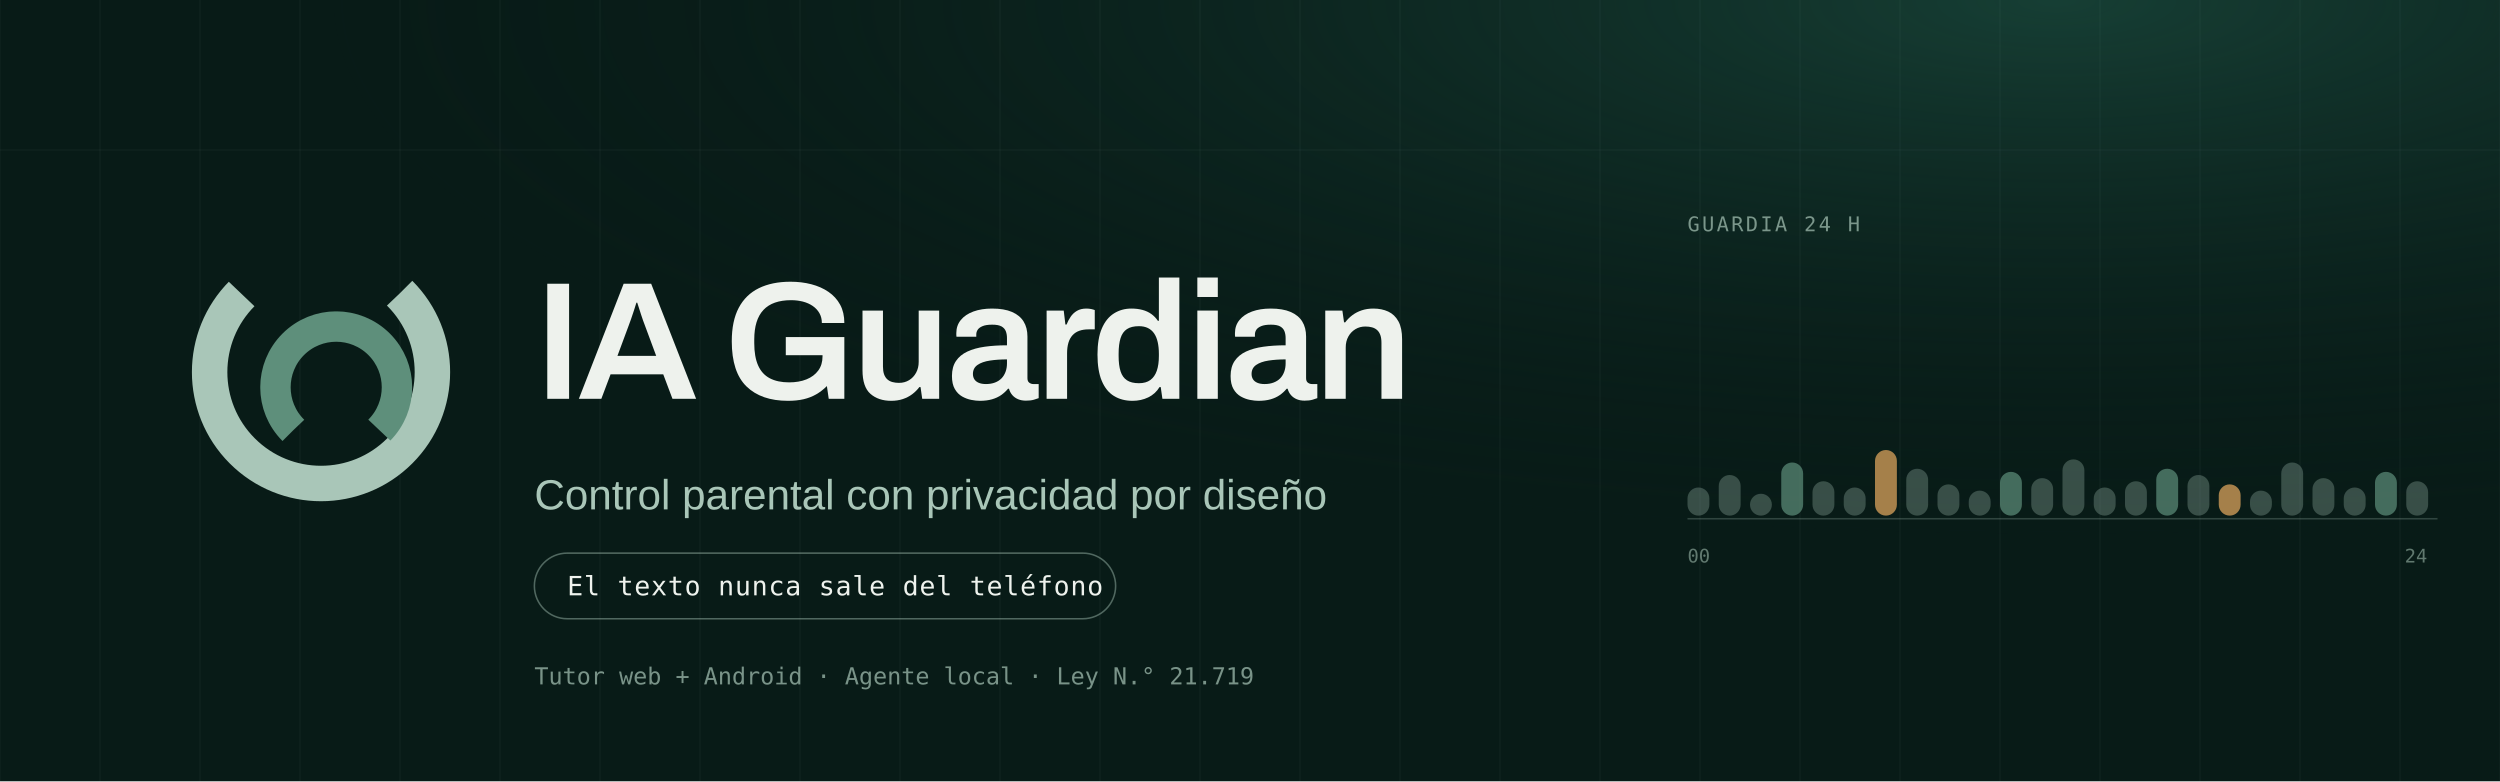
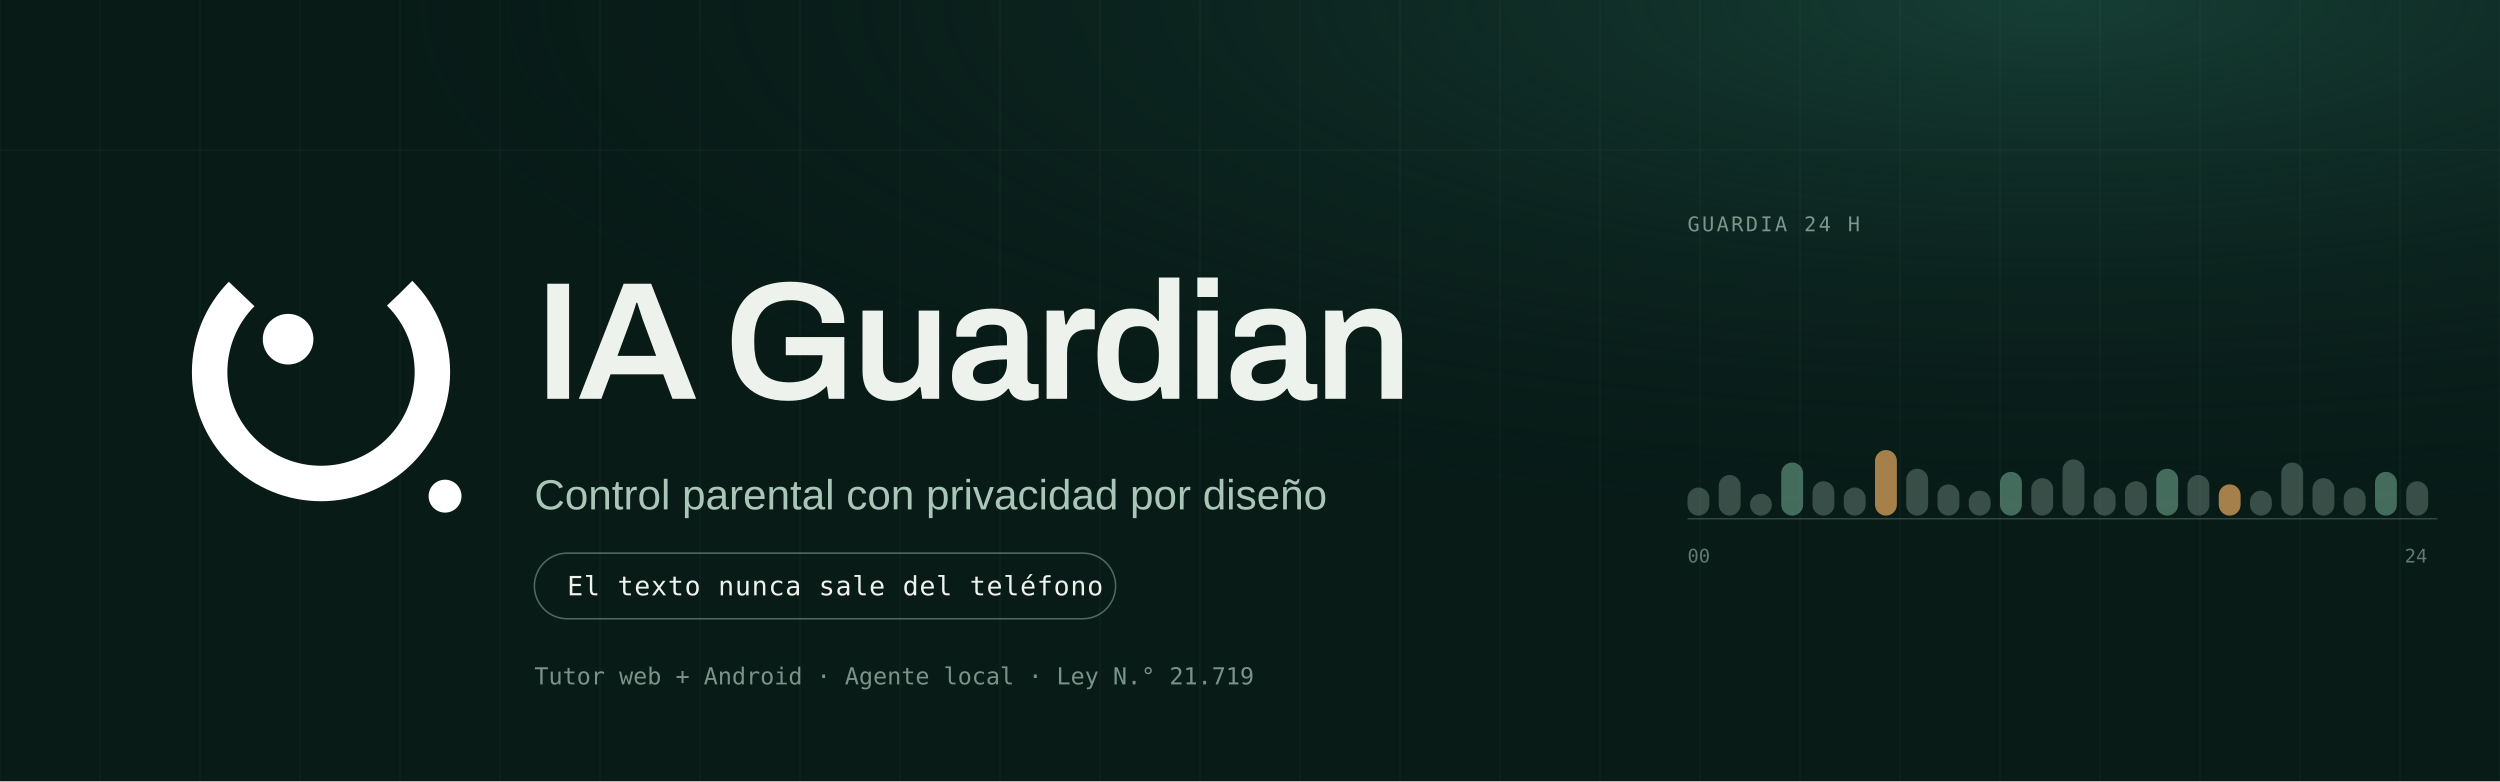
<svg xmlns="http://www.w3.org/2000/svg" width="1600" height="500" viewBox="0 0 1600 500" role="img" aria-labelledby="title">
  <defs>
    <radialGradient id="glow" cx="82%" cy="0%" r="70%">
      <stop offset="0" stop-color="#1B4A3E" stop-opacity="0.75" />
      <stop offset="1" stop-color="#081B17" stop-opacity="0" />
    </radialGradient>
  </defs>
  <rect width="1600" height="500" fill="#081B17" />
  <rect width="1600" height="500" fill="url(#glow)" />
  <g stroke="#A9C6B8" stroke-opacity="0.045">
    <path d="M0 0V500" />
    <path d="M64 0V500" />
    <path d="M128 0V500" />
    <path d="M192 0V500" />
    <path d="M256 0V500" />
    <path d="M320 0V500" />
    <path d="M384 0V500" />
    <path d="M448 0V500" />
    <path d="M512 0V500" />
    <path d="M576 0V500" />
    <path d="M640 0V500" />
    <path d="M704 0V500" />
    <path d="M768 0V500" />
    <path d="M832 0V500" />
    <path d="M896 0V500" />
    <path d="M960 0V500" />
    <path d="M1024 0V500" />
    <path d="M1088 0V500" />
    <path d="M1152 0V500" />
    <path d="M1216 0V500" />
    <path d="M1280 0V500" />
    <path d="M1344 0V500" />
    <path d="M1408 0V500" />
    <path d="M1472 0V500" />
    <path d="M1536 0V500" />
    <path d="M1600 0V500" />
    <path d="M0 96H1600" />
  </g>
  <g transform="translate(92 82) scale(1.22)">
    <g transform="translate(8 43) scale(0.664)">
      <g id="symbol">
-         <circle cx="128" cy="128" r="88" fill="none" stroke="#A9C6B8" stroke-width="28" stroke-dasharray="414 139" transform="rotate(-45 128 128)" />
-         <circle cx="140" cy="140" r="48" fill="none" stroke="#5E8F7B" stroke-width="24" stroke-dasharray="226 76" transform="rotate(135 140 140)" />
+         <circle cx="128" cy="128" r="88" fill="none" stroke="#FFFFFF" stroke-width="28" stroke-dasharray="414 139" transform="rotate(-45 128 128)" />
+         <circle cx="102" cy="102" r="20" fill="#FFFFFF" />
+         <circle cx="226" cy="226" r="13" fill="#FFFFFF" />
      </g>
    </g>
    <g id="wordmark" fill="#EEF2ED" transform="translate(205 142) scale(0.088 -0.088)">
      <g transform="translate(0.00 0.00)">
        <path d="M76 0V686H206V0Z" />
      </g>
      <g transform="translate(259.27 0.00)">
        <path d="M5 0 272 686H436L704 0H563L508 146H194L139 0ZM235 256H466L397 442Q393 452 387.5 467.5Q382 483 376.0 501.5Q370 520 364.0 539.0Q358 558 353 573H348Q342 553 333.5 527.0Q325 501 317.0 478.0Q309 455 304 442Z" />
      </g>
      <g transform="translate(1122.82 0.00)">
        <path d="M388 -12Q229 -12 141.0 73.5Q53 159 53 343Q53 464 94.5 542.5Q136 621 214.5 659.5Q293 698 403 698Q469 698 527.0 683.0Q585 668 629.5 637.5Q674 607 699.0 561.0Q724 515 724 452H590Q590 485 575.5 510.5Q561 536 535.5 553.5Q510 571 477.0 579.5Q444 588 407 588Q352 588 310.5 573.5Q269 559 241.5 529.5Q214 500 200.5 456.0Q187 412 187 353V332Q187 251 210.0 199.0Q233 147 279.5 122.5Q326 98 395 98Q454 98 498.5 116.0Q543 134 568.5 168.5Q594 203 594 253V260H375V368H724V0H631L620 76Q590 46 556.0 26.5Q522 7 481.0 -2.5Q440 -12 388 -12Z" />
      </g>
      <g transform="translate(1894.09 0.00)">
        <path d="M232 -12Q156 -12 108.5 29.5Q61 71 61 171V526H183V193Q183 165 189.5 146.5Q196 128 208.5 116.5Q221 105 239.0 100.0Q257 95 279 95Q312 95 338.5 111.0Q365 127 380.5 155.5Q396 184 396 220V526H518V0H417L407 70H400Q382 46 357.5 27.5Q333 9 301.5 -1.5Q270 -12 232 -12Z" />
      </g>
      <g transform="translate(2454.36 0.00)">
        <path d="M200 -12Q178 -12 149.5 -6.5Q121 -1 94.5 14.0Q68 29 51.0 58.5Q34 88 34 136Q34 190 58.0 225.5Q82 261 125.5 281.5Q169 302 229.5 310.5Q290 319 362 319V362Q362 385 355.0 403.0Q348 421 329.5 431.5Q311 442 274 442Q237 442 216.0 433.0Q195 424 187.0 411.0Q179 398 179 384V370H61Q60 375 60.0 380.0Q60 385 60 392Q60 437 87.0 470.0Q114 503 162.0 520.5Q210 538 273 538Q345 538 391.5 518.0Q438 498 461.0 461.0Q484 424 484 371V123Q484 104 495.0 96.0Q506 88 519 88H551V4Q541 0 522.0 -5.5Q503 -11 475 -11Q449 -11 428.5 -2.5Q408 6 394.0 22.0Q380 38 374 60H368Q351 39 327.5 22.5Q304 6 272.5 -3.0Q241 -12 200 -12ZM237 88Q267 88 290.5 97.0Q314 106 329.5 122.0Q345 138 353.5 161.0Q362 184 362 211V235Q307 235 260.5 228.0Q214 221 186.5 202.0Q159 183 159 148Q159 130 167.5 116.5Q176 103 193.5 95.5Q211 88 237 88Z" />
      </g>
      <g transform="translate(2987.64 0.00)">
        <path d="M65 0V526H167L177 443H184Q194 468 208.5 489.5Q223 511 246.0 524.5Q269 538 302 538Q318 538 331.5 535.0Q345 532 352 529V414H315Q284 414 260.0 405.5Q236 397 219.5 379.0Q203 361 195.0 334.0Q187 307 187 271V0Z" />
      </g>
      <g transform="translate(3316.91 0.00)">
        <path d="M248 -12Q184 -12 137.0 17.0Q90 46 64.5 107.0Q39 168 39 264Q39 359 65.0 419.5Q91 480 137.0 509.0Q183 538 241 538Q277 538 307.0 530.0Q337 522 360.0 505.5Q383 489 399 465H405V723H527V0H426L416 70H409Q384 29 341.5 8.5Q299 -12 248 -12ZM286 93Q328 93 354.0 112.0Q380 131 392.5 167.0Q405 203 405 255V268Q405 307 398.0 338.0Q391 369 376.5 390.0Q362 411 339.5 422.0Q317 433 286 433Q241 433 214.5 415.5Q188 398 176.5 361.5Q165 325 165 269V255Q165 200 176.5 164.0Q188 128 214.5 110.5Q241 93 286 93Z" />
      </g>
      <g transform="translate(3886.18 0.00)">
        <path d="M65 607V723H187V607ZM65 0V526H187V0Z" />
      </g>
      <g transform="translate(4115.45 0.00)">
        <path d="M200 -12Q178 -12 149.5 -6.5Q121 -1 94.5 14.0Q68 29 51.0 58.5Q34 88 34 136Q34 190 58.0 225.5Q82 261 125.5 281.5Q169 302 229.5 310.5Q290 319 362 319V362Q362 385 355.0 403.0Q348 421 329.5 431.5Q311 442 274 442Q237 442 216.0 433.0Q195 424 187.0 411.0Q179 398 179 384V370H61Q60 375 60.0 380.0Q60 385 60 392Q60 437 87.0 470.0Q114 503 162.0 520.5Q210 538 273 538Q345 538 391.5 518.0Q438 498 461.0 461.0Q484 424 484 371V123Q484 104 495.0 96.0Q506 88 519 88H551V4Q541 0 522.0 -5.5Q503 -11 475 -11Q449 -11 428.5 -2.5Q408 6 394.0 22.0Q380 38 374 60H368Q351 39 327.5 22.5Q304 6 272.5 -3.0Q241 -12 200 -12ZM237 88Q267 88 290.5 97.0Q314 106 329.5 122.0Q345 138 353.5 161.0Q362 184 362 211V235Q307 235 260.5 228.0Q214 221 186.5 202.0Q159 183 159 148Q159 130 167.5 116.5Q176 103 193.5 95.5Q211 88 237 88Z" />
      </g>
      <g transform="translate(4648.73 0.00)">
        <path d="M65 0V526H167L177 456H184Q202 480 226.5 498.5Q251 517 282.5 527.5Q314 538 352 538Q402 538 440.5 520.0Q479 502 501.0 462.0Q523 422 523 355V0H400V333Q400 361 393.5 379.5Q387 398 374.5 409.5Q362 421 344.0 426.0Q326 431 304 431Q271 431 244.5 415.0Q218 399 202.5 371.0Q187 343 187 306V0Z" />
      </g>
    </g>
  </g>
  <text x="342" y="326" font-family="Archivo, 'Segoe UI', Arial, sans-serif" font-size="27" fill="#A9C6B8">Control parental con privacidad por diseño</text>
  <g transform="translate(342 354)">
    <rect width="372" height="42" rx="21" fill="none" stroke="#A9C6B8" stroke-opacity="0.45" />
    <text x="21" y="27" font-family="'Spline Sans Mono', Consolas, monospace" font-size="17" letter-spacing="0.5" fill="#EEF2ED">El texto nunca sale del teléfono</text>
  </g>
  <text x="342" y="438" font-family="'Spline Sans Mono', Consolas, monospace" font-size="15" fill="#A9C6B8" opacity="0.7">Tutor web + Android · Agente local · Ley N.° 21.719</text>
  <g>
    <text x="1080" y="148" font-family="'Spline Sans Mono', Consolas, monospace" font-size="13" letter-spacing="1.5" fill="#A9C6B8" opacity="0.7">GUARDIA 24 H</text>
    <rect x="1080" y="312" width="14" height="18" rx="7" fill="#A9C6B8" opacity="0.3" />
    <rect x="1100" y="304" width="14" height="26" rx="7" fill="#A9C6B8" opacity="0.3" />
    <rect x="1120" y="316" width="14" height="14" rx="7" fill="#A9C6B8" opacity="0.3" />
    <rect x="1140" y="296" width="14" height="34" rx="7" fill="#5E8F7B" opacity="0.7" />
    <rect x="1160" y="308" width="14" height="22" rx="7" fill="#A9C6B8" opacity="0.3" />
    <rect x="1180" y="312" width="14" height="18" rx="7" fill="#A9C6B8" opacity="0.3" />
    <rect x="1200" y="288" width="14" height="42" rx="7" fill="#D9A15B" opacity="0.75" />
    <rect x="1220" y="300" width="14" height="30" rx="7" fill="#A9C6B8" opacity="0.3" />
    <rect x="1240" y="310" width="14" height="20" rx="7" fill="#A9C6B8" opacity="0.3" />
    <rect x="1260" y="314" width="14" height="16" rx="7" fill="#A9C6B8" opacity="0.3" />
    <rect x="1280" y="302" width="14" height="28" rx="7" fill="#5E8F7B" opacity="0.7" />
    <rect x="1300" y="306" width="14" height="24" rx="7" fill="#A9C6B8" opacity="0.3" />
    <rect x="1320" y="294" width="14" height="36" rx="7" fill="#A9C6B8" opacity="0.3" />
    <rect x="1340" y="312" width="14" height="18" rx="7" fill="#A9C6B8" opacity="0.3" />
    <rect x="1360" y="308" width="14" height="22" rx="7" fill="#A9C6B8" opacity="0.3" />
    <rect x="1380" y="300" width="14" height="30" rx="7" fill="#5E8F7B" opacity="0.7" />
    <rect x="1400" y="304" width="14" height="26" rx="7" fill="#A9C6B8" opacity="0.3" />
    <rect x="1420" y="310" width="14" height="20" rx="7" fill="#D9A15B" opacity="0.75" />
    <rect x="1440" y="314" width="14" height="16" rx="7" fill="#A9C6B8" opacity="0.3" />
    <rect x="1460" y="296" width="14" height="34" rx="7" fill="#A9C6B8" opacity="0.3" />
    <rect x="1480" y="306" width="14" height="24" rx="7" fill="#A9C6B8" opacity="0.3" />
    <rect x="1500" y="312" width="14" height="18" rx="7" fill="#A9C6B8" opacity="0.3" />
    <rect x="1520" y="302" width="14" height="28" rx="7" fill="#5E8F7B" opacity="0.7" />
    <rect x="1540" y="308" width="14" height="22" rx="7" fill="#A9C6B8" opacity="0.3" />
    <path d="M1080 332H1560" stroke="#A9C6B8" stroke-opacity="0.25" />
    <text x="1080" y="360" font-family="'Spline Sans Mono', Consolas, monospace" font-size="12" fill="#A9C6B8" opacity="0.55">00</text>
    <text x="1539" y="360" font-family="'Spline Sans Mono', Consolas, monospace" font-size="12" fill="#A9C6B8" opacity="0.55">24</text>
  </g>
</svg>
